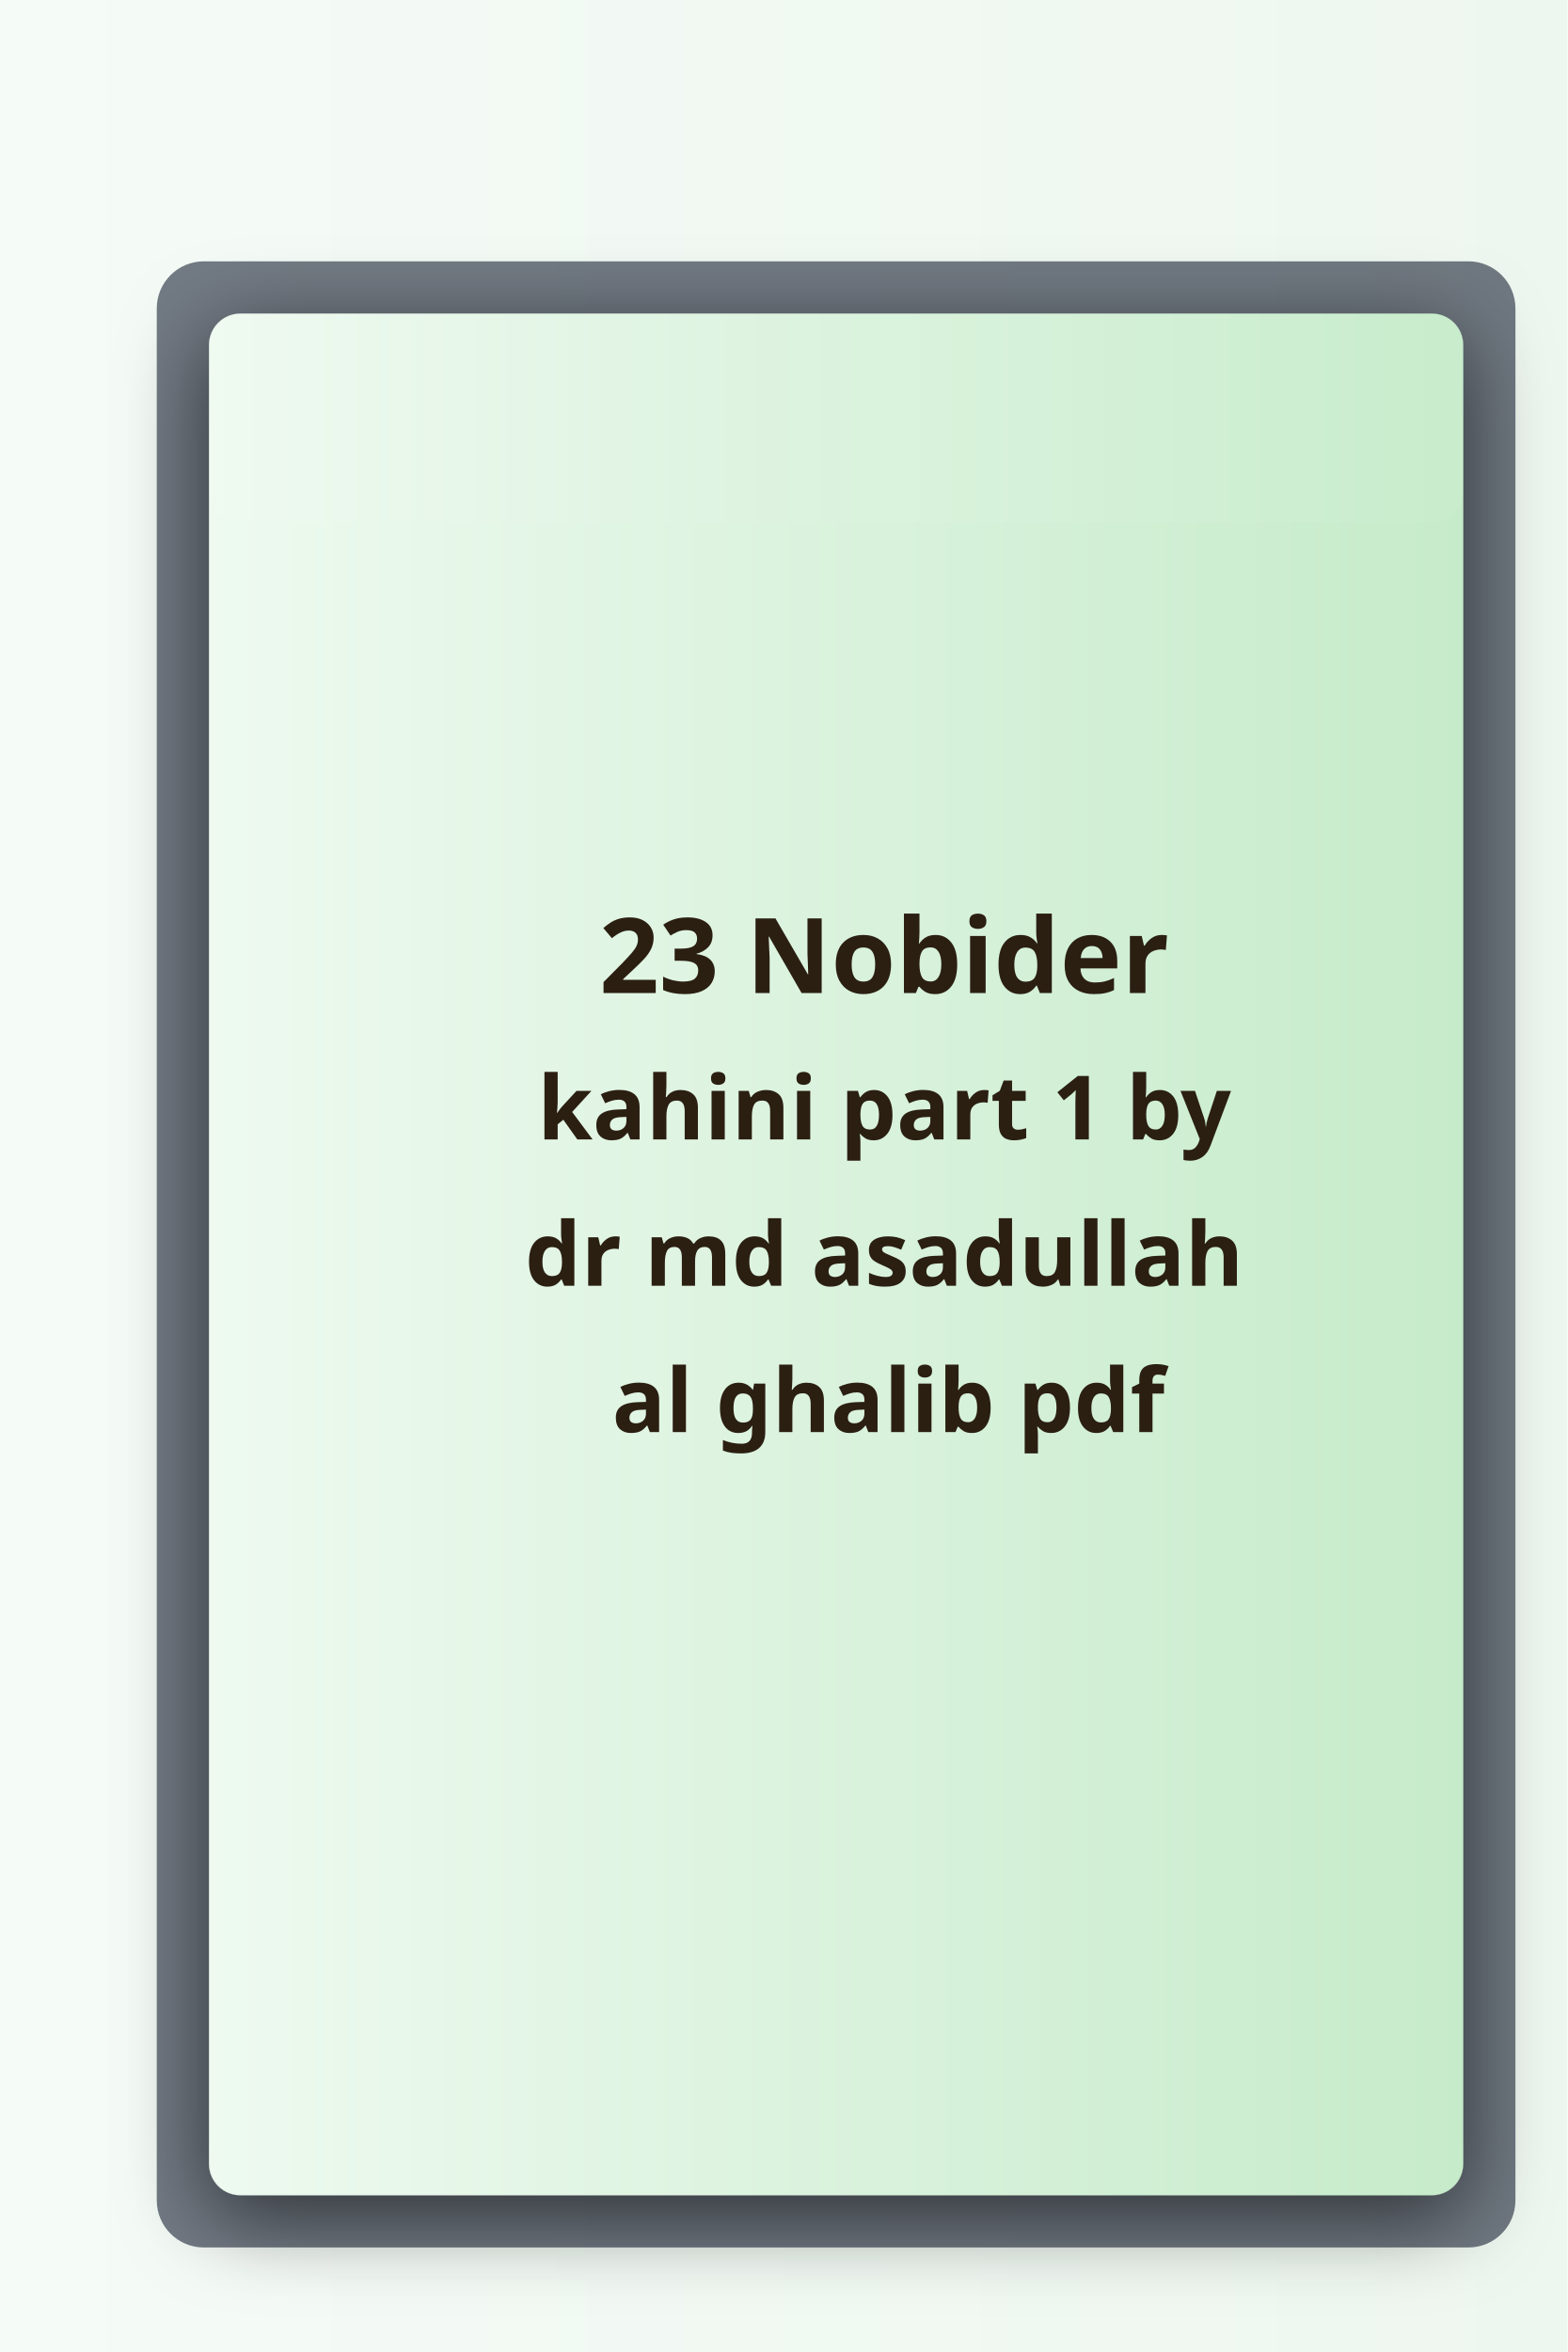
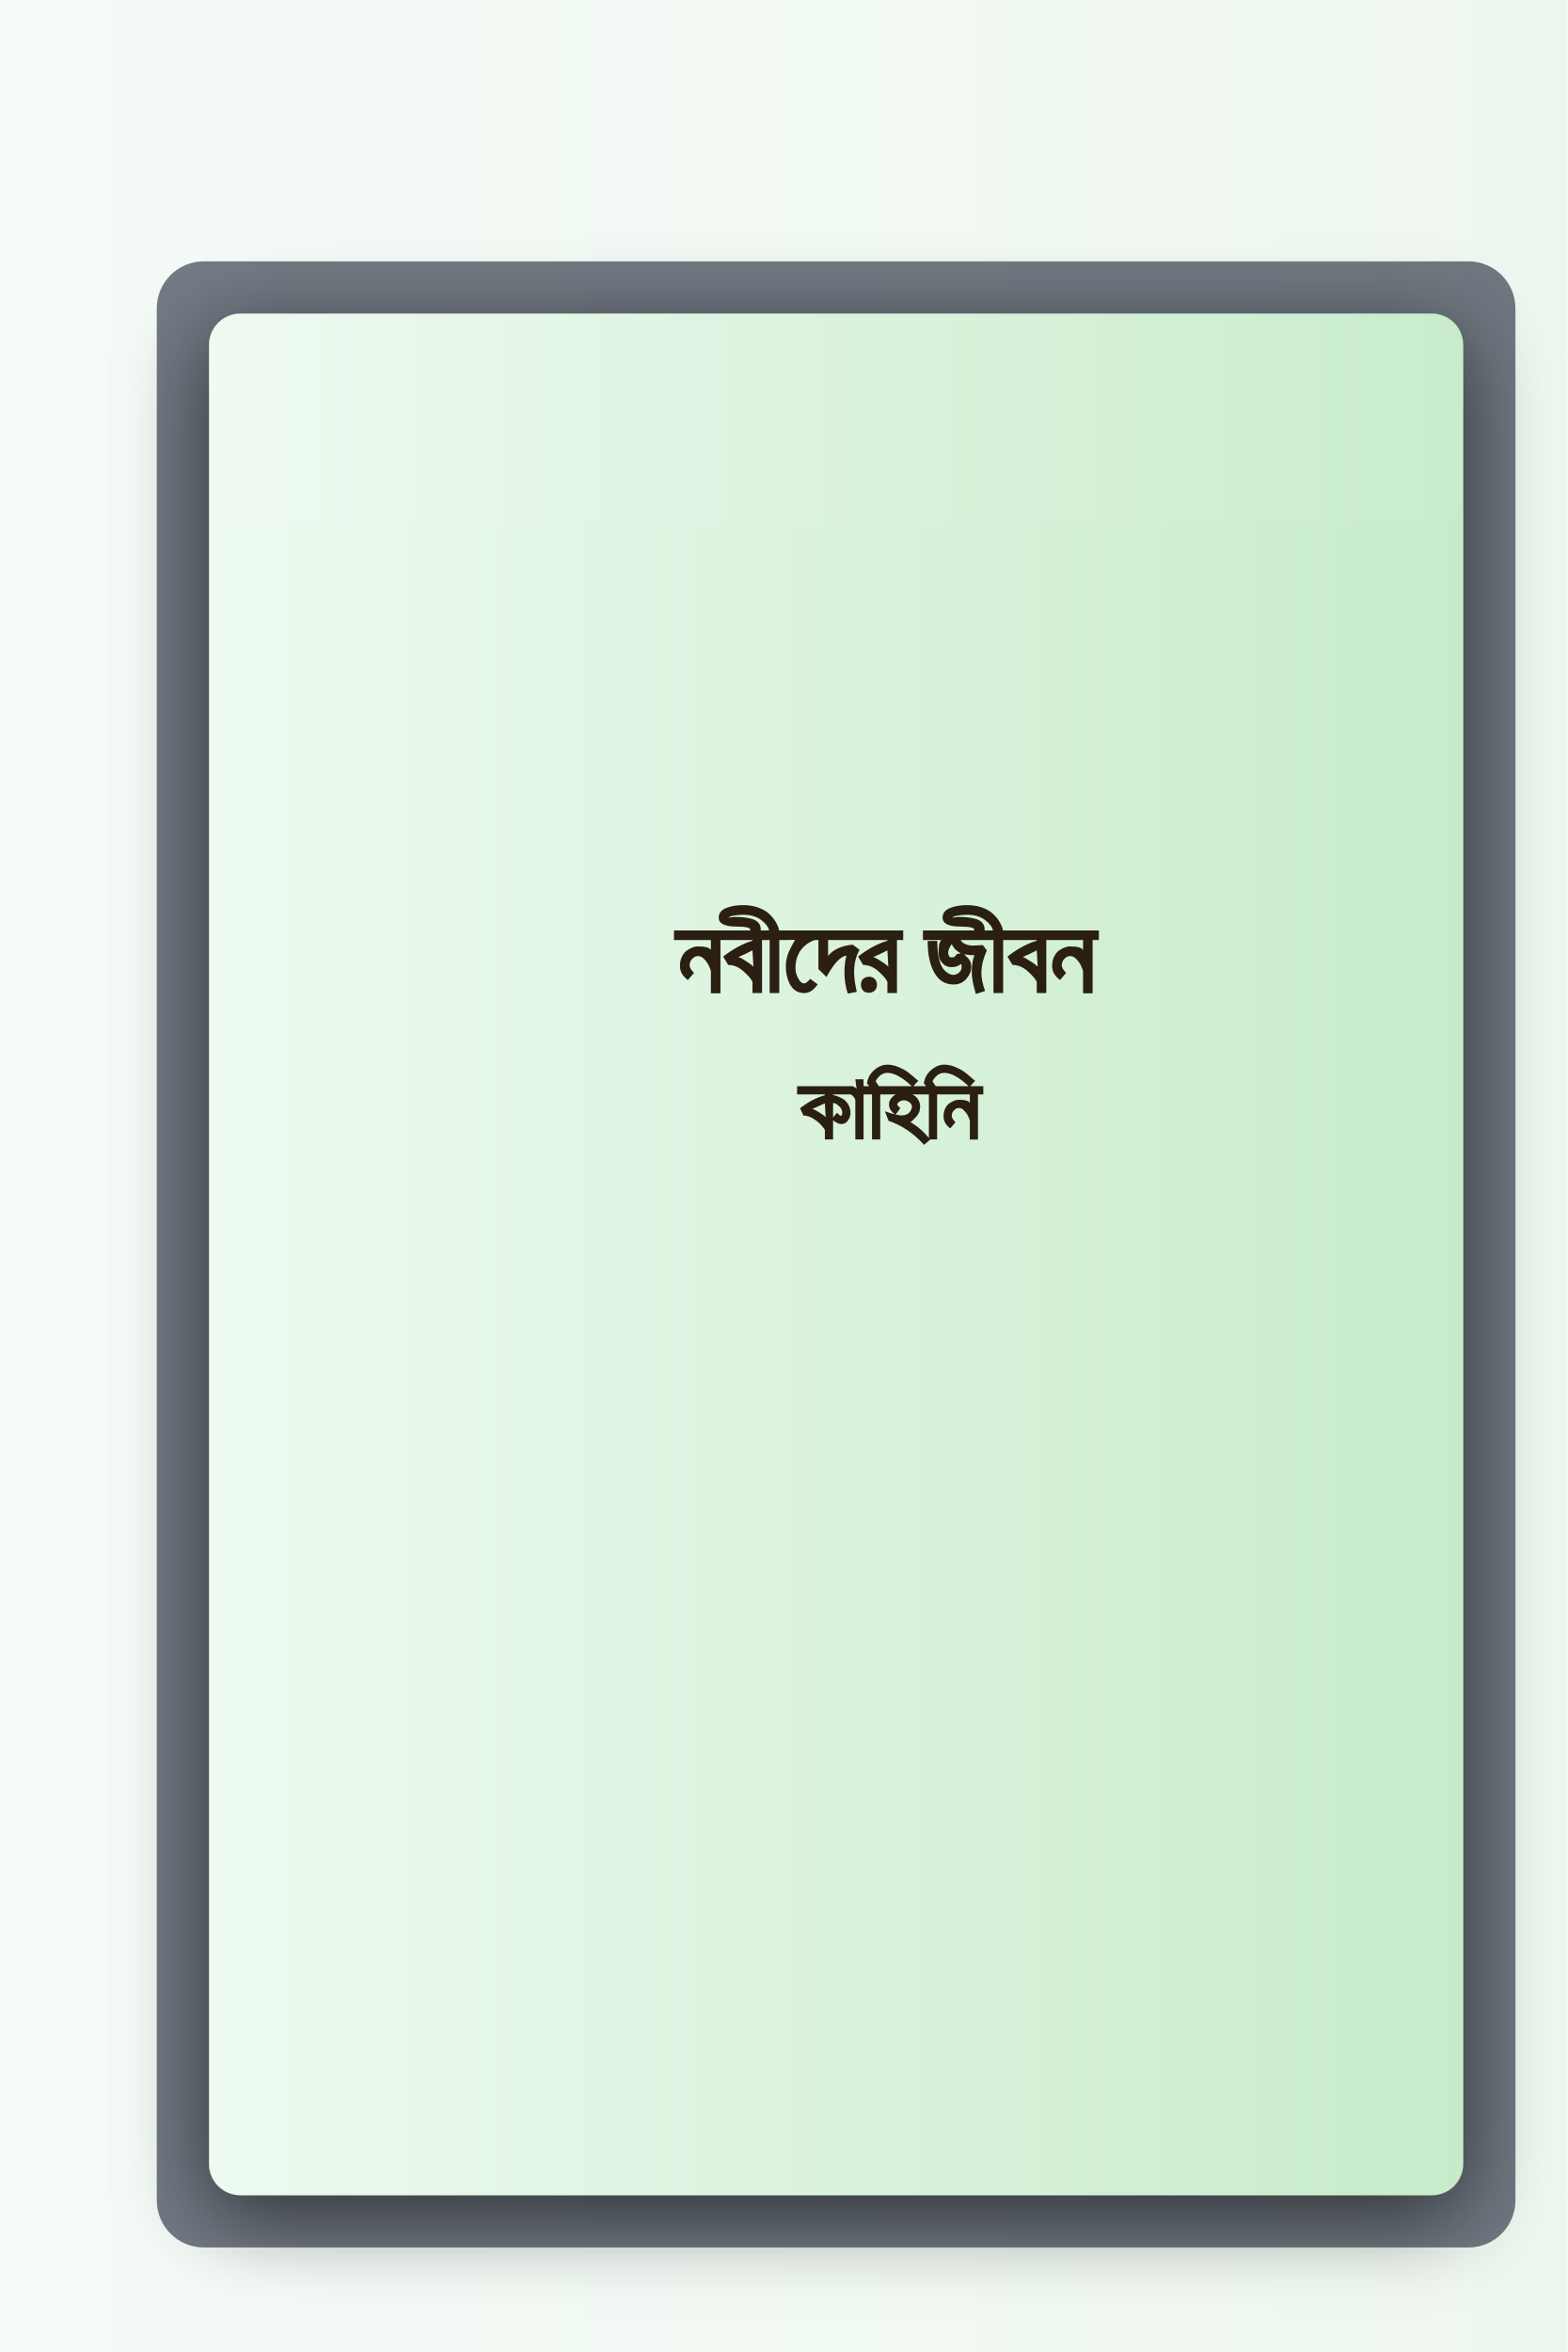
<svg xmlns="http://www.w3.org/2000/svg" width="600" height="900" viewBox="0 0 600 900">
  <defs>
    <linearGradient id="g" x1="0" x2="1">
      <stop offset="0%" stop-color="#f5fbf7" />
      <stop offset="100%" stop-color="#eef7ef" />
    </linearGradient>
    <linearGradient id="coverGrad" x1="0" x2="1">
      <stop offset="0%" stop-color="#eefaf0" />
      <stop offset="100%" stop-color="#c6ebca" />
    </linearGradient>
    <filter id="ds" x="-20%" y="-20%" width="140%" height="140%">
      <feDropShadow dx="0" dy="8" stdDeviation="16" flood-color="#000" flood-opacity="0.6" />
    </filter>
  </defs>
  <rect width="100%" height="100%" fill="url(#g)" />
  <g transform="translate(40,80)">
    <rect x="20" y="20" width="520" height="760" rx="18" fill="#071026" opacity="0.55" />
    <rect x="40" y="40" width="480" height="720" rx="12" fill="url(#coverGrad)" filter="url(#ds)" />
    <rect x="40" y="40" width="480" height="80" rx="12" fill="rgba(255,255,255,0.04)" />
    <text x="300" y="300" text-anchor="middle" fill="#2b1f12" font-family="Noto Sans, Arial, sans-serif" style="font-weight:700;">
-       <tspan x="300" dy="0" font-size="40" font-weight="700">23 Nobider</tspan>
-       <tspan x="300" dy="56" font-size="34" font-weight="700">kahini part 1 by</tspan>
-       <tspan x="300" dy="56" font-size="34" font-weight="700">dr md asadullah</tspan>
-       <tspan x="300" dy="56" font-size="34" font-weight="700">al ghalib pdf</tspan>
+       <tspan x="300" dy="0" font-size="40" font-weight="700">নবীদের জীবন</tspan>
+       <tspan x="300" dy="56" font-size="34" font-weight="700">কাহিনি</tspan>
    </text>
  </g>
</svg>
